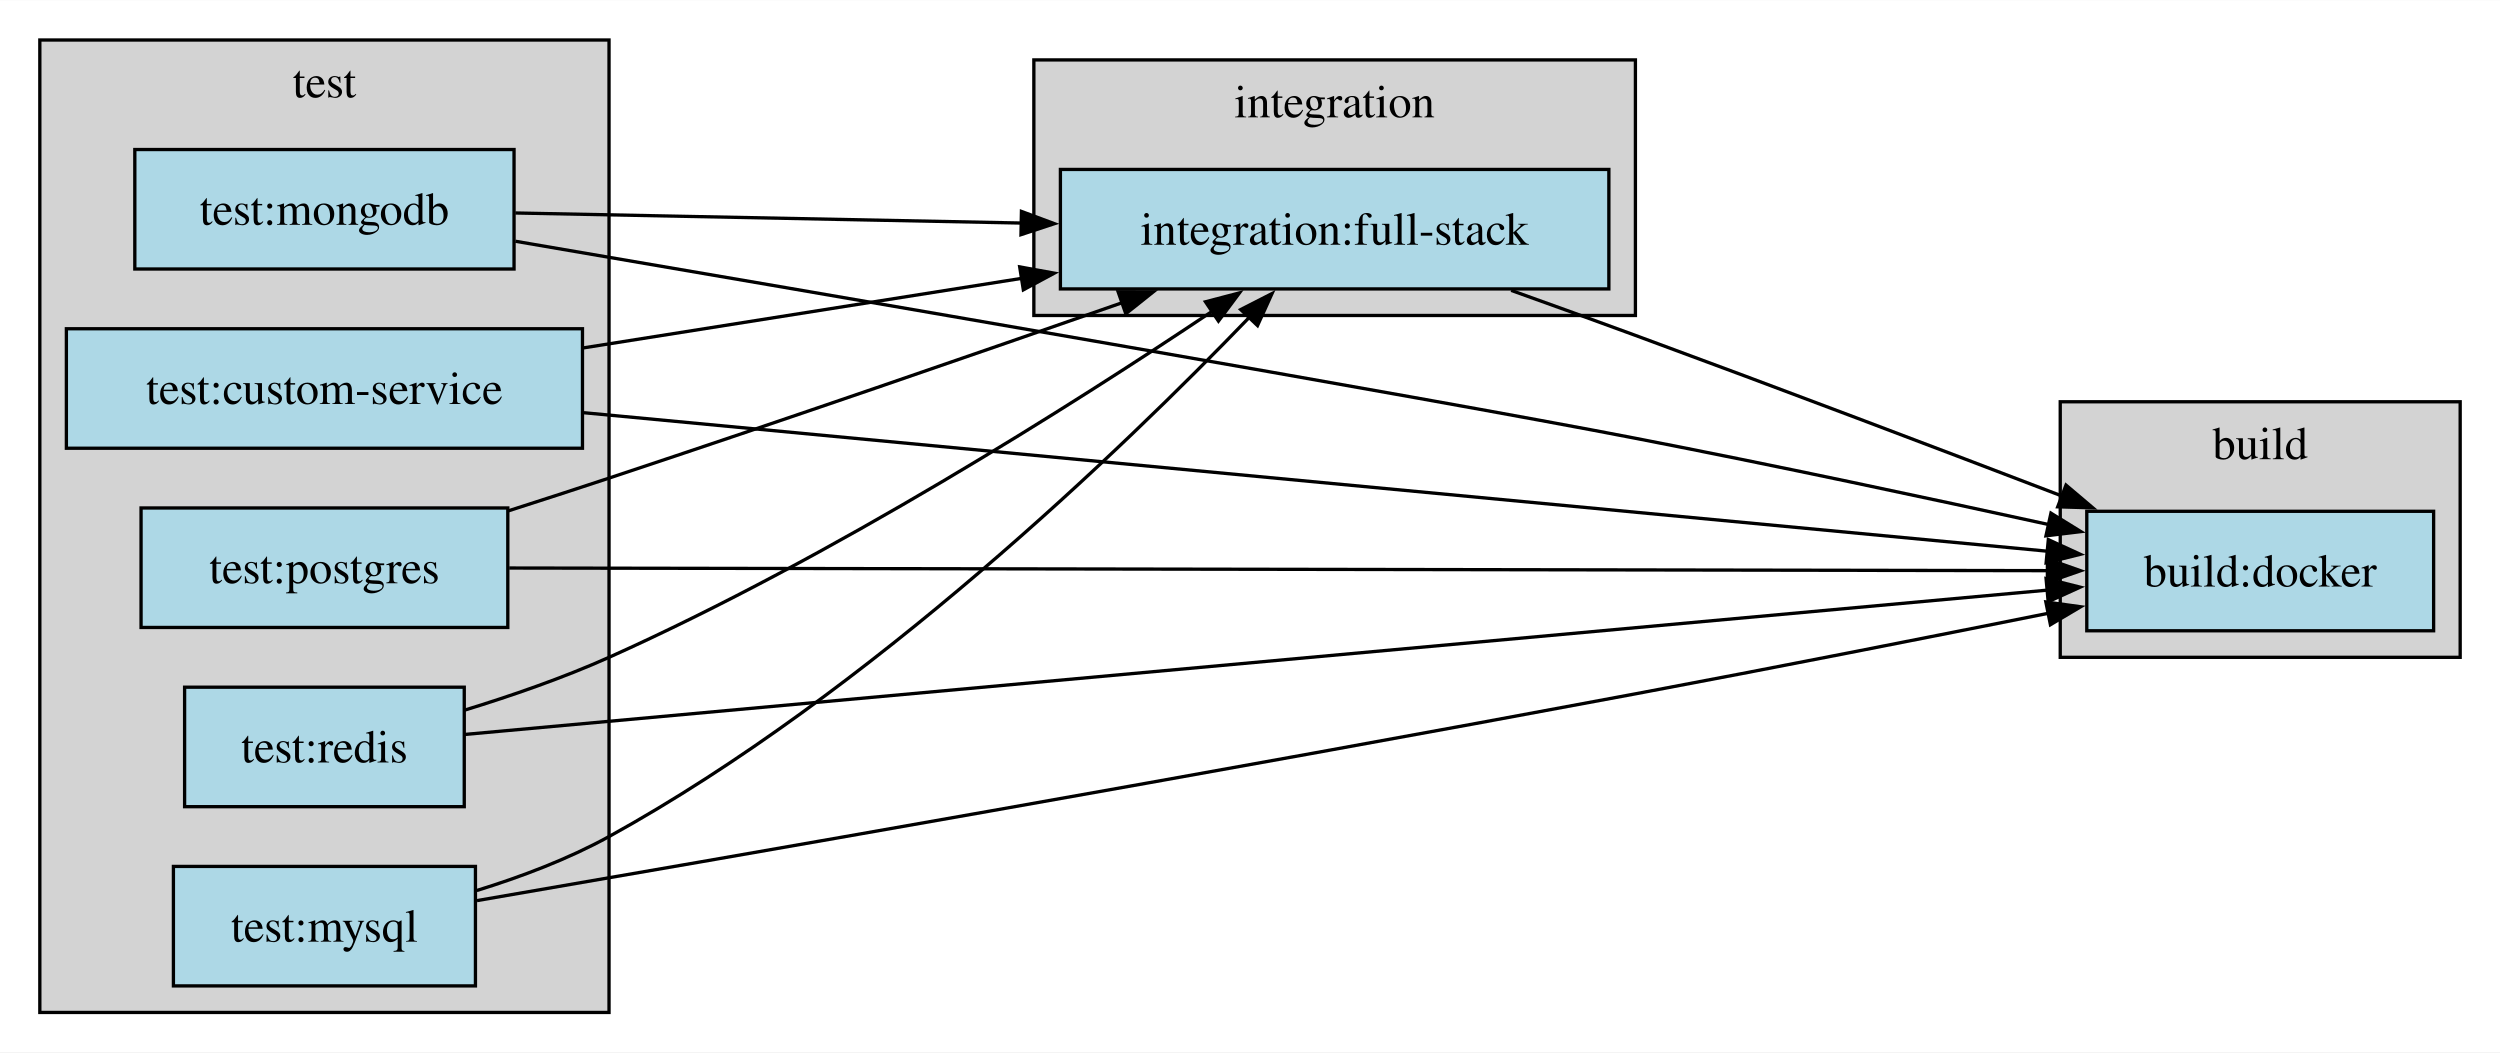
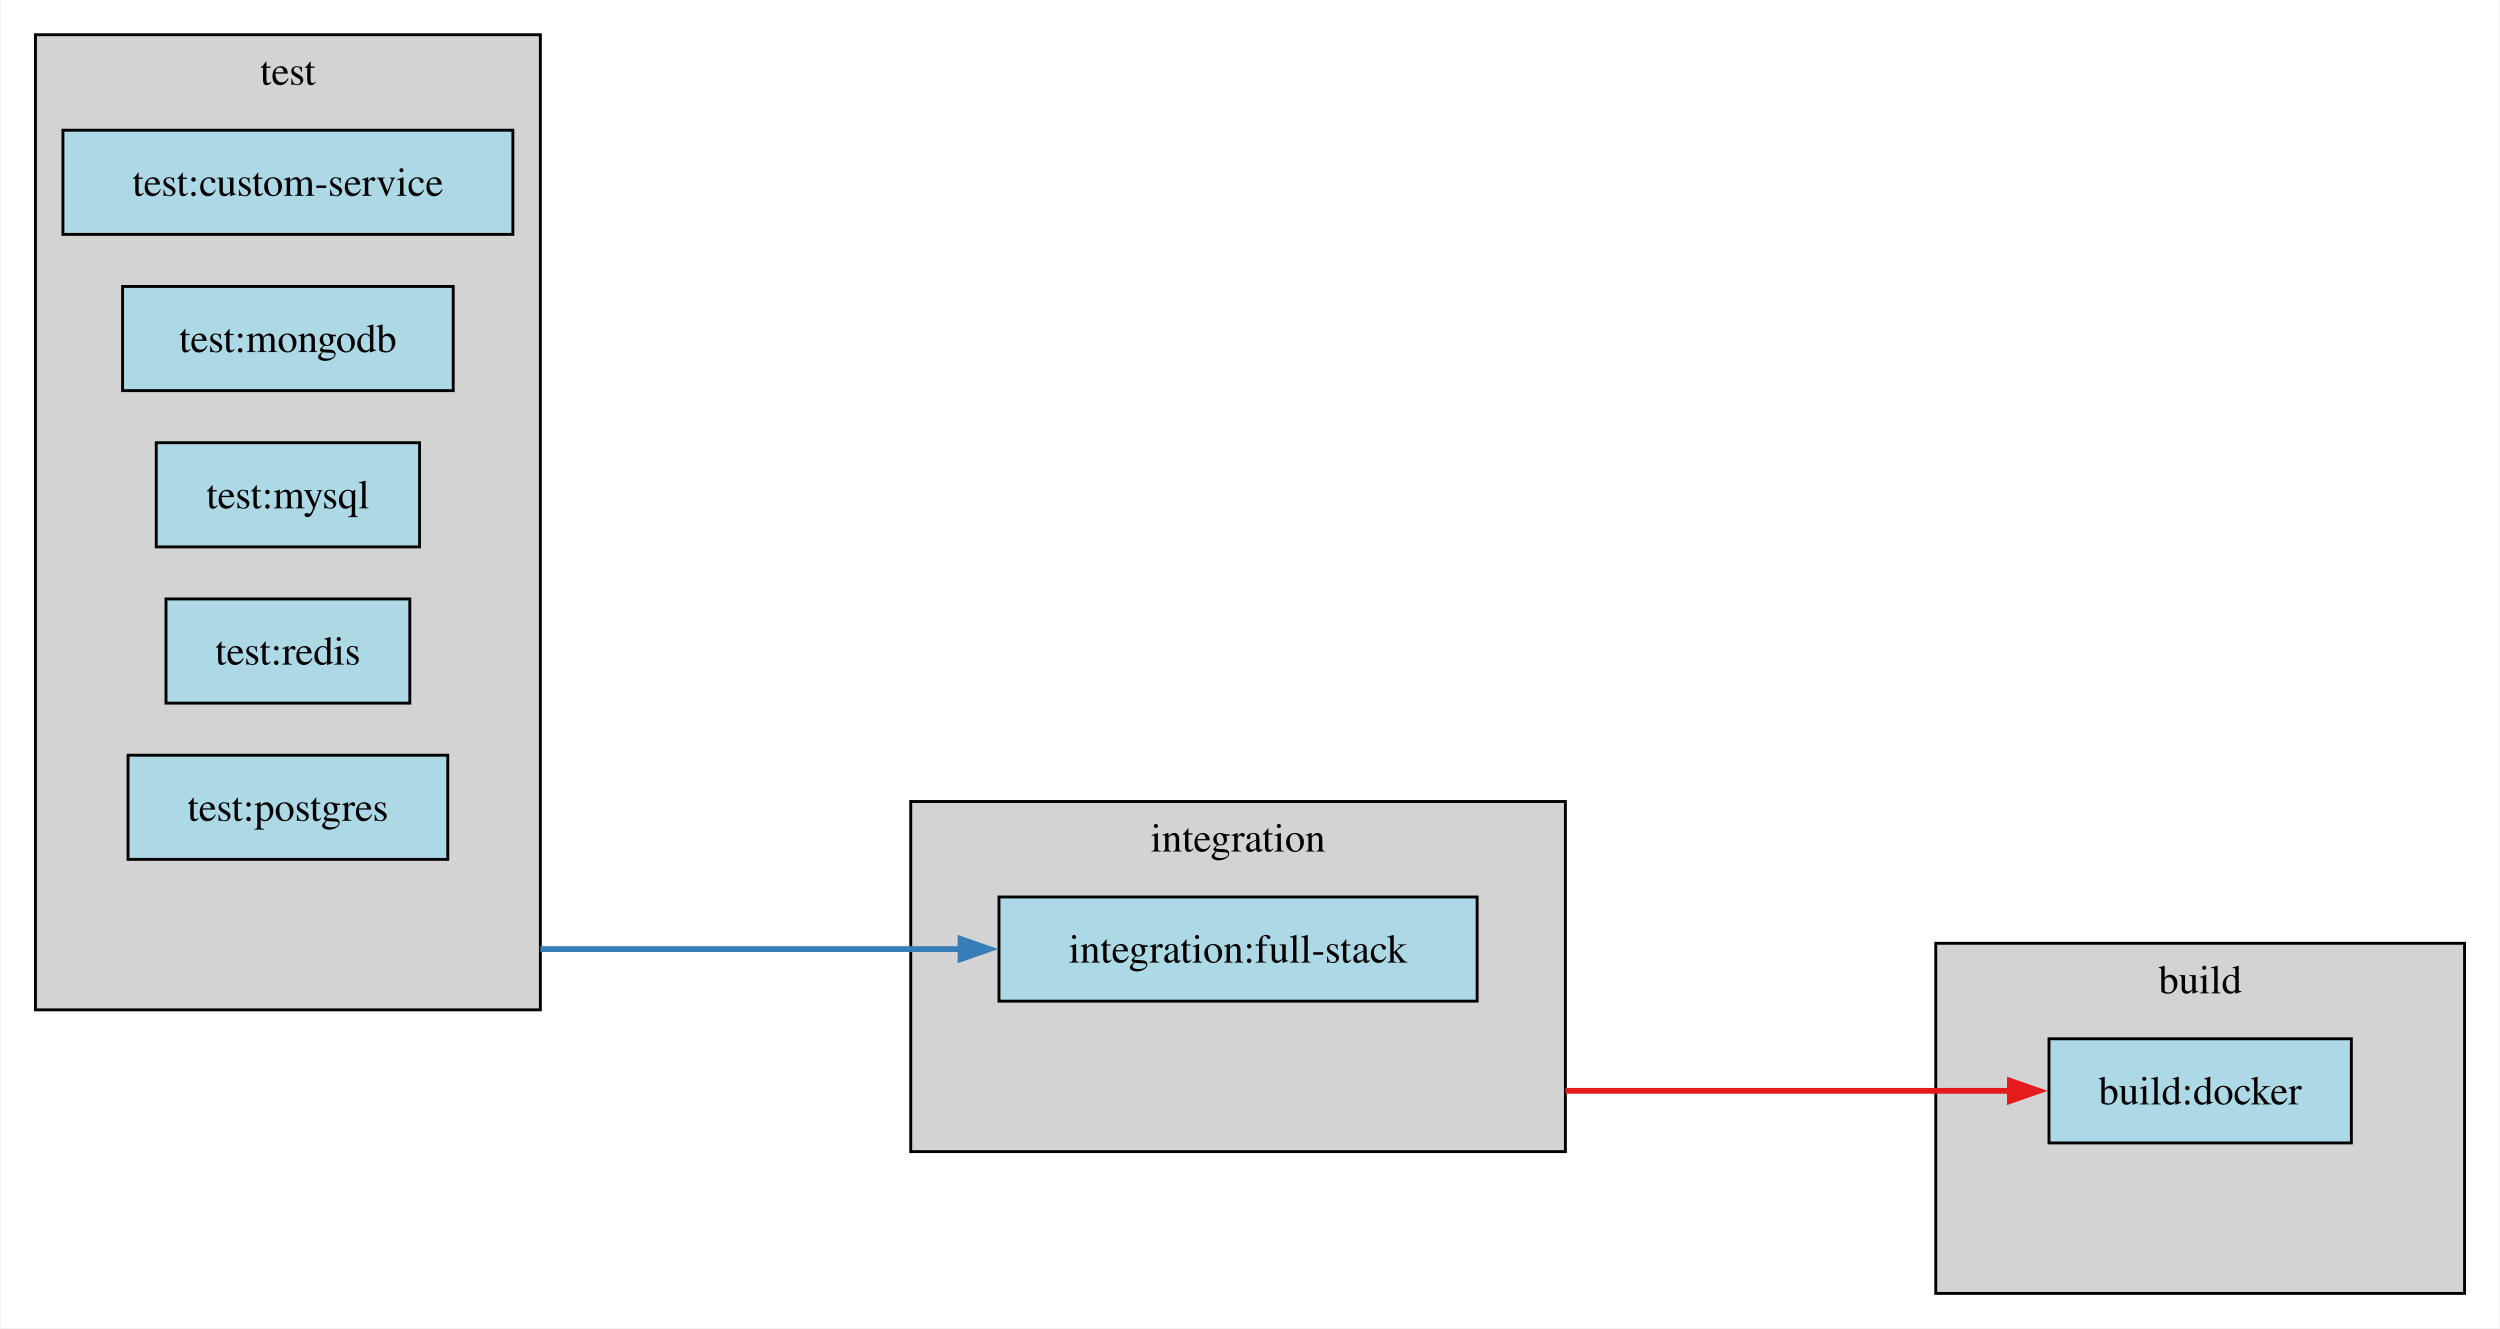
- <svg xmlns="http://www.w3.org/2000/svg" xmlns:xlink="http://www.w3.org/1999/xlink" width="753pt" height="317pt" viewBox="0.00 0.00 753.25 317.00">
-   <g id="graph0" class="graph" transform="scale(1 1) rotate(0) translate(4 313)">
-     <polygon fill="white" stroke="none" points="-4,4 -4,-313 749.25,-313 749.25,4 -4,4" />
+ <svg xmlns="http://www.w3.org/2000/svg" xmlns:xlink="http://www.w3.org/1999/xlink" width="864pt" height="459pt" viewBox="0.00 0.00 863.50 459.00">
+   <g id="graph0" class="graph" transform="scale(1 1) rotate(0) translate(4 455)">
+     <polygon fill="white" stroke="none" points="-4,4 -4,-455 859.5,-455 859.5,4 -4,4" />
    <g id="clust1" class="cluster">
-       <polygon fill="lightgrey" stroke="black" points="8,-8 8,-301 179.5,-301 179.5,-8 8,-8" />
-       <text text-anchor="middle" x="93.75" y="-283.7" font-family="Times,serif" font-size="14.00">test</text>
+       <polygon fill="lightgrey" stroke="black" points="8,-106 8,-443 182.5,-443 182.5,-106 8,-106" />
+       <text text-anchor="middle" x="95.25" y="-425.7" font-family="Times,serif" font-size="14.00">test</text>
    </g>
    <g id="clust2" class="cluster">
-       <polygon fill="lightgrey" stroke="black" points="307.5,-218 307.5,-295 488.75,-295 488.75,-218 307.5,-218" />
-       <text text-anchor="middle" x="398.12" y="-277.7" font-family="Times,serif" font-size="14.00">integration</text>
+       <polygon fill="lightgrey" stroke="black" points="310.5,-57 310.5,-178 536.75,-178 536.75,-57 310.5,-57" />
+       <text text-anchor="middle" x="423.62" y="-160.7" font-family="Times,serif" font-size="14.00">integration</text>
    </g>
    <g id="clust3" class="cluster">
-       <polygon fill="lightgrey" stroke="black" points="616.75,-115 616.75,-192 737.25,-192 737.25,-115 616.75,-115" />
-       <text text-anchor="middle" x="677" y="-174.7" font-family="Times,serif" font-size="14.00">build</text>
+       <polygon fill="lightgrey" stroke="black" points="664.75,-8 664.75,-129 847.5,-129 847.5,-8 664.75,-8" />
+       <text text-anchor="middle" x="756.12" y="-111.7" font-family="Times,serif" font-size="14.00">build</text>
    </g>
-     <g id="node1" class="node">
-       <g id="a_node1">
+     <g id="node8" class="node">
+       <g id="a_node8">
+         <a xlink:title="---&#10;stage: integration&#10;image: python:3.11&#10;services:&#10;- name: postgres:15&#10;  alias: database&#10;- name: redis:7-alpine&#10;  alias: redis&#10;- name: elasticsearch:8.11.0&#10;  alias: search&#10;  command:&#10;  - bin/elasticsearch&#10;  - &quot;-Expack.security.enabled=false&quot;&#10;variables:&#10;  POSTGRES_DB: app_db&#10;  POSTGRES_USER: app_user&#10;  POSTGRES_PASSWORD: app_pass&#10;  DATABASE_URL: postgresql://app_user:app_pass@database:5432/app_db&#10;  REDIS_URL: redis://redis:6379&#10;  ELASTICSEARCH_URL: http://search:9200&#10;script:&#10;- pip install psycopg2-binary redis elasticsearch&#10;- echo &quot;Testing all service connections...&quot;&#10;- python -c &quot;import psycopg2; conn = psycopg2.connect('$DATABASE_URL'); print('PostgreSQL&#10;  OK')&quot;&#10;- python -c &quot;import redis; r = redis.from_url('$REDIS_URL'); r.ping(); print('Redis&#10;  OK')&quot;&#10;- sleep 10&#10;- python -c &quot;from elasticsearch import Elasticsearch; es = Elasticsearch(['$ELASTICSEARCH_URL']);&#10;  print('Elasticsearch OK')&quot;&#10;- echo &quot;Running full integration tests...&quot;&#10;">
+           <polygon fill="lightblue" stroke="black" points="506.25,-145 341,-145 341,-109 506.25,-109 506.25,-145" />
+           <text text-anchor="middle" x="423.62" y="-122.33" font-family="Times,serif" font-size="14.00">integration:full-stack</text>
+         </a>
+       </g>
+     </g>
+     <g id="edge1" class="edge">
+       <path fill="none" stroke="#377eb8" stroke-width="2" d="M182.5,-127C227.76,-127 283.27,-127 329.51,-127" />
+       <polygon fill="#377eb8" stroke="#377eb8" stroke-width="2" points="327.71,-130.5 337.71,-127 327.71,-123.5 327.71,-130.5" />
+     </g>
+     <g id="node2" class="node">
+       <g id="a_node2">
        <a xlink:title="---&#10;stage: test&#10;image: ruby:3.2&#10;services:&#10;- name: postgres:15&#10;  alias: db&#10;variables:&#10;  POSTGRES_DB: test_database&#10;  POSTGRES_USER: test_user&#10;  POSTGRES_PASSWORD: test_password&#10;  DATABASE_URL: postgresql://test_user:test_password@db:5432/test_database&#10;script:&#10;- apt-get update -qq &amp;&amp; apt-get install -y postgresql-client&#10;- echo &quot;Testing PostgreSQL connection...&quot;&#10;- PGPASSWORD=$POSTGRES_PASSWORD psql -h db -U test_user -d test_database -c &quot;SELECT&#10;  version();&quot;&#10;- echo &quot;Running database migrations...&quot;&#10;- echo &quot;Running tests against database...&quot;&#10;">
-           <polygon fill="lightblue" stroke="black" points="149,-160 38.5,-160 38.5,-124 149,-124 149,-160" />
-           <text text-anchor="middle" x="93.75" y="-137.32" font-family="Times,serif" font-size="14.00">test:postgres</text>
+           <polygon fill="lightblue" stroke="black" points="150.5,-194 40,-194 40,-158 150.5,-158 150.5,-194" />
+           <text text-anchor="middle" x="95.25" y="-171.32" font-family="Times,serif" font-size="14.00">test:postgres</text>
+         </a>
+       </g>
+     </g>
+     <g id="node3" class="node">
+       <g id="a_node3">
+         <a xlink:title="---&#10;stage: test&#10;image: node:18&#10;services:&#10;- name: redis:7-alpine&#10;  alias: cache&#10;variables:&#10;  REDIS_URL: redis://cache:6379&#10;script:&#10;- apt-get update -qq &amp;&amp; apt-get install -y redis-tools&#10;- echo &quot;Testing Redis connection...&quot;&#10;- redis-cli -h cache ping&#10;- redis-cli -h cache SET test_key &quot;test_value&quot;&#10;- redis-cli -h cache GET test_key&#10;- echo &quot;Running cache integration tests...&quot;&#10;">
+           <polygon fill="lightblue" stroke="black" points="137.38,-248 53.12,-248 53.12,-212 137.38,-212 137.38,-248" />
+           <text text-anchor="middle" x="95.25" y="-225.32" font-family="Times,serif" font-size="14.00">test:redis</text>
+         </a>
+       </g>
+     </g>
+     <g id="node4" class="node">
+       <g id="a_node4">
+         <a xlink:title="---&#10;stage: test&#10;image: ruby:3.2&#10;services:&#10;- name: mysql:8.0&#10;  alias: mysql&#10;variables:&#10;  MYSQL_ROOT_PASSWORD: root_password&#10;  MYSQL_DATABASE: test_db&#10;  MYSQL_USER: test_user&#10;  MYSQL_PASSWORD: test_pass&#10;  DATABASE_URL: mysql2://test_user:test_pass@mysql:3306/test_db&#10;script:&#10;- apt-get update -qq &amp;&amp; apt-get install -y default-mysql-client&#10;- echo &quot;Waiting for MySQL to be ready...&quot;&#10;- sleep 10&#10;- mysql -h mysql -u test_user -ptest_pass test_db -e &quot;SELECT 'MySQL connection successful';&quot;&#10;- echo &quot;Running MySQL tests...&quot;&#10;">
+           <polygon fill="lightblue" stroke="black" points="140.75,-302 49.75,-302 49.75,-266 140.75,-266 140.75,-302" />
+           <text text-anchor="middle" x="95.25" y="-279.32" font-family="Times,serif" font-size="14.00">test:mysql</text>
+         </a>
+       </g>
+     </g>
+     <g id="node5" class="node">
+       <g id="a_node5">
+         <a xlink:title="---&#10;stage: test&#10;image: node:18&#10;services:&#10;- name: mongo:7&#10;  alias: mongodb&#10;variables:&#10;  MONGODB_URL: mongodb://mongodb:27017/test_db&#10;script:&#10;- apt-get update -qq &amp;&amp; apt-get install -y curl gnupg&#10;- curl -fsSL https://www.mongodb.org/static/pgp/server-7.0.asc | gpg --dearmor -o&#10;  /usr/share/keyrings/mongodb-archive-keyring.gpg&#10;- echo &quot;deb [signed-by=/usr/share/keyrings/mongodb-archive-keyring.gpg] http://repo.mongodb.org/apt/debian&#10;  bullseye/mongodb-org/7.0 main&quot; | tee /etc/apt/sources.list.d/mongodb-org-7.0.list&#10;- apt-get update -qq &amp;&amp; apt-get install -y mongodb-mongosh&#10;- echo &quot;Testing MongoDB connection...&quot;&#10;- mongosh $MONGODB_URL --eval &quot;db.version()&quot;&#10;- echo &quot;Running MongoDB tests...&quot;&#10;">
+           <polygon fill="lightblue" stroke="black" points="152.38,-356 38.12,-356 38.12,-320 152.38,-320 152.38,-356" />
+           <text text-anchor="middle" x="95.25" y="-333.32" font-family="Times,serif" font-size="14.00">test:mongodb</text>
        </a>
      </g>
    </g>
    <g id="node6" class="node">
      <g id="a_node6">
-         <a xlink:title="---&#10;stage: integration&#10;image: python:3.11&#10;services:&#10;- name: postgres:15&#10;  alias: database&#10;- name: redis:7-alpine&#10;  alias: redis&#10;- name: elasticsearch:8.11.0&#10;  alias: search&#10;  command:&#10;  - bin/elasticsearch&#10;  - &quot;-Expack.security.enabled=false&quot;&#10;variables:&#10;  POSTGRES_DB: app_db&#10;  POSTGRES_USER: app_user&#10;  POSTGRES_PASSWORD: app_pass&#10;  DATABASE_URL: postgresql://app_user:app_pass@database:5432/app_db&#10;  REDIS_URL: redis://redis:6379&#10;  ELASTICSEARCH_URL: http://search:9200&#10;script:&#10;- pip install psycopg2-binary redis elasticsearch&#10;- echo &quot;Testing all service connections...&quot;&#10;- python -c &quot;import psycopg2; conn = psycopg2.connect('$DATABASE_URL'); print('PostgreSQL&#10;  OK')&quot;&#10;- python -c &quot;import redis; r = redis.from_url('$REDIS_URL'); r.ping(); print('Redis&#10;  OK')&quot;&#10;- sleep 10&#10;- python -c &quot;from elasticsearch import Elasticsearch; es = Elasticsearch(['$ELASTICSEARCH_URL']);&#10;  print('Elasticsearch OK')&quot;&#10;- echo &quot;Running full integration tests...&quot;&#10;">
-           <polygon fill="lightblue" stroke="black" points="480.75,-262 315.5,-262 315.5,-226 480.75,-226 480.75,-262" />
-           <text text-anchor="middle" x="398.12" y="-239.32" font-family="Times,serif" font-size="14.00">integration:full-stack</text>
+         <a xlink:title="---&#10;stage: test&#10;image: alpine:3.19&#10;services:&#10;- name: nginx:alpine&#10;  alias: webserver&#10;  entrypoint:&#10;  - nginx&#10;  - &quot;-g&quot;&#10;  - daemon off;&#10;script:&#10;- apk add --no-cache curl&#10;- sleep 5&#10;- echo &quot;Testing custom service with entrypoint...&quot;&#10;- curl -f http://webserver:80 || echo &quot;Service is running&quot;&#10;">
+           <polygon fill="lightblue" stroke="black" points="173,-410 17.5,-410 17.5,-374 173,-374 173,-410" />
+           <text text-anchor="middle" x="95.25" y="-387.32" font-family="Times,serif" font-size="14.00">test:custom-service</text>
        </a>
      </g>
    </g>
-     <g id="edge1" class="edge">
-       <path fill="none" stroke="black" d="M149.06,-159.1C159.19,-162.34 169.68,-165.74 179.5,-169 231.78,-186.33 290.84,-206.74 334.23,-221.89" />
-       <polygon fill="black" stroke="black" points="332.89,-225.13 343.49,-225.12 335.2,-218.52 332.89,-225.13" />
-     </g>
-     <g id="node7" class="node">
-       <g id="a_node7">
+     <g id="node10" class="node">
+       <g id="a_node10">
        <a xlink:title="---&#10;stage: build&#10;image: docker:24-cli&#10;services:&#10;- name: docker:24-dind&#10;  alias: docker&#10;variables:&#10;  DOCKER_HOST: tcp://docker:2376&#10;  DOCKER_TLS_CERTDIR: &quot;/certs&quot;&#10;  DOCKER_TLS_VERIFY: 1&#10;  DOCKER_CERT_PATH: &quot;$DOCKER_TLS_CERTDIR/client&quot;&#10;  IMAGE_TAG: &quot;$CI_COMMIT_SHORT_SHA&quot;&#10;script:&#10;- echo &quot;Building Docker image...&quot;&#10;- docker info&#10;- |&#10;  cat &gt; Dockerfile &lt;&lt;EOF&#10;  FROM alpine:3.19&#10;  RUN apk add --no-cache curl&#10;  CMD [&quot;echo&quot;, &quot;Hello from Docker&quot;]&#10;  EOF&#10;- docker build -t test-app:$IMAGE_TAG .&#10;- docker images&#10;- docker run --rm test-app:$IMAGE_TAG&#10;- echo &quot;Docker build completed successfully&quot;&#10;">
-           <polygon fill="lightblue" stroke="black" points="729.25,-159 624.75,-159 624.75,-123 729.25,-123 729.25,-159" />
-           <text text-anchor="middle" x="677" y="-136.32" font-family="Times,serif" font-size="14.00">build:docker</text>
-         </a>
-       </g>
-     </g>
-     <g id="edge6" class="edge">
-       <path fill="none" stroke="black" d="M149.43,-141.91C257.63,-141.72 498.44,-141.31 613.04,-141.11" />
-       <polygon fill="black" stroke="black" points="612.89,-144.61 622.88,-141.09 612.87,-137.61 612.89,-144.61" />
-     </g>
-     <g id="node2" class="node">
-       <g id="a_node2">
-         <a xlink:title="---&#10;stage: test&#10;image: node:18&#10;services:&#10;- name: redis:7-alpine&#10;  alias: cache&#10;variables:&#10;  REDIS_URL: redis://cache:6379&#10;script:&#10;- apt-get update -qq &amp;&amp; apt-get install -y redis-tools&#10;- echo &quot;Testing Redis connection...&quot;&#10;- redis-cli -h cache ping&#10;- redis-cli -h cache SET test_key &quot;test_value&quot;&#10;- redis-cli -h cache GET test_key&#10;- echo &quot;Running cache integration tests...&quot;&#10;">
-           <polygon fill="lightblue" stroke="black" points="135.88,-106 51.62,-106 51.62,-70 135.88,-70 135.88,-106" />
-           <text text-anchor="middle" x="93.75" y="-83.33" font-family="Times,serif" font-size="14.00">test:redis</text>
+           <polygon fill="lightblue" stroke="black" points="808.38,-96 703.88,-96 703.88,-60 808.38,-60 808.38,-96" />
+           <text text-anchor="middle" x="756.12" y="-73.33" font-family="Times,serif" font-size="14.00">build:docker</text>
        </a>
      </g>
    </g>
    <g id="edge2" class="edge">
-       <path fill="none" stroke="black" d="M135.97,-99.08C150.04,-103.4 165.69,-108.81 179.5,-115 246.65,-145.13 319.13,-191.08 361.2,-219.24" />
-       <polygon fill="black" stroke="black" points="359.21,-222.12 369.45,-224.8 363.12,-216.31 359.21,-222.12" />
-     </g>
-     <g id="edge7" class="edge">
-       <path fill="none" stroke="black" d="M136.09,-91.77C236.46,-100.92 493.58,-124.37 613.13,-135.27" />
-       <polygon fill="black" stroke="black" points="612.48,-138.72 622.75,-136.14 613.11,-131.75 612.48,-138.72" />
-     </g>
-     <g id="node3" class="node">
-       <g id="a_node3">
-         <a xlink:title="---&#10;stage: test&#10;image: ruby:3.2&#10;services:&#10;- name: mysql:8.0&#10;  alias: mysql&#10;variables:&#10;  MYSQL_ROOT_PASSWORD: root_password&#10;  MYSQL_DATABASE: test_db&#10;  MYSQL_USER: test_user&#10;  MYSQL_PASSWORD: test_pass&#10;  DATABASE_URL: mysql2://test_user:test_pass@mysql:3306/test_db&#10;script:&#10;- apt-get update -qq &amp;&amp; apt-get install -y default-mysql-client&#10;- echo &quot;Waiting for MySQL to be ready...&quot;&#10;- sleep 10&#10;- mysql -h mysql -u test_user -ptest_pass test_db -e &quot;SELECT 'MySQL connection successful';&quot;&#10;- echo &quot;Running MySQL tests...&quot;&#10;">
-           <polygon fill="lightblue" stroke="black" points="139.25,-52 48.25,-52 48.25,-16 139.25,-16 139.25,-52" />
-           <text text-anchor="middle" x="93.75" y="-29.32" font-family="Times,serif" font-size="14.00">test:mysql</text>
-         </a>
-       </g>
-     </g>
-     <g id="edge3" class="edge">
-       <path fill="none" stroke="black" d="M139.65,-44.74C152.93,-48.84 167.19,-54.22 179.5,-61 257.87,-104.2 334.38,-177.99 372.36,-217.38" />
-       <polygon fill="black" stroke="black" points="369.82,-219.78 379.26,-224.6 374.89,-214.95 369.82,-219.78" />
-     </g>
-     <g id="edge9" class="edge">
-       <path fill="none" stroke="black" d="M139.71,-41.7C212.92,-54.3 362.43,-80.3 488.75,-104 530.37,-111.81 577.09,-121.04 613.45,-128.33" />
-       <polygon fill="black" stroke="black" points="612.41,-131.69 622.91,-130.23 613.79,-124.83 612.41,-131.69" />
-     </g>
-     <g id="node4" class="node">
-       <g id="a_node4">
-         <a xlink:title="---&#10;stage: test&#10;image: node:18&#10;services:&#10;- name: mongo:7&#10;  alias: mongodb&#10;variables:&#10;  MONGODB_URL: mongodb://mongodb:27017/test_db&#10;script:&#10;- apt-get update -qq &amp;&amp; apt-get install -y curl gnupg&#10;- curl -fsSL https://www.mongodb.org/static/pgp/server-7.0.asc | gpg --dearmor -o&#10;  /usr/share/keyrings/mongodb-archive-keyring.gpg&#10;- echo &quot;deb [signed-by=/usr/share/keyrings/mongodb-archive-keyring.gpg] http://repo.mongodb.org/apt/debian&#10;  bullseye/mongodb-org/7.0 main&quot; | tee /etc/apt/sources.list.d/mongodb-org-7.0.list&#10;- apt-get update -qq &amp;&amp; apt-get install -y mongodb-mongosh&#10;- echo &quot;Testing MongoDB connection...&quot;&#10;- mongosh $MONGODB_URL --eval &quot;db.version()&quot;&#10;- echo &quot;Running MongoDB tests...&quot;&#10;">
-           <polygon fill="lightblue" stroke="black" points="150.88,-268 36.62,-268 36.62,-232 150.88,-232 150.88,-268" />
-           <text text-anchor="middle" x="93.75" y="-245.32" font-family="Times,serif" font-size="14.00">test:mongodb</text>
-         </a>
-       </g>
-     </g>
-     <g id="edge4" class="edge">
-       <path fill="none" stroke="black" d="M151.27,-248.88C194.09,-248.03 253.85,-246.84 303.74,-245.85" />
-       <polygon fill="black" stroke="black" points="303.76,-249.35 313.69,-245.66 303.62,-242.35 303.76,-249.35" />
-     </g>
-     <g id="edge10" class="edge">
-       <path fill="none" stroke="black" d="M151.3,-240.36C244.16,-224.49 425.01,-193.38 488.75,-181 530.45,-172.9 577.17,-162.92 613.52,-154.95" />
-       <polygon fill="black" stroke="black" points="613.95,-158.44 622.97,-152.88 612.45,-151.61 613.95,-158.44" />
-     </g>
-     <g id="node5" class="node">
-       <g id="a_node5">
-         <a xlink:title="---&#10;stage: test&#10;image: alpine:3.19&#10;services:&#10;- name: nginx:alpine&#10;  alias: webserver&#10;  entrypoint:&#10;  - nginx&#10;  - &quot;-g&quot;&#10;  - daemon off;&#10;script:&#10;- apk add --no-cache curl&#10;- sleep 5&#10;- echo &quot;Testing custom service with entrypoint...&quot;&#10;- curl -f http://webserver:80 || echo &quot;Service is running&quot;&#10;">
-           <polygon fill="lightblue" stroke="black" points="171.5,-214 16,-214 16,-178 171.5,-178 171.5,-214" />
-           <text text-anchor="middle" x="93.75" y="-191.32" font-family="Times,serif" font-size="14.00">test:custom-service</text>
-         </a>
-       </g>
-     </g>
-     <g id="edge5" class="edge">
-       <path fill="none" stroke="black" d="M171.83,-208.24C212.07,-214.62 261.61,-222.49 303.98,-229.21" />
-       <polygon fill="black" stroke="black" points="303.23,-232.64 313.66,-230.75 304.33,-225.73 303.23,-232.64" />
-     </g>
-     <g id="edge11" class="edge">
-       <path fill="none" stroke="black" d="M171.94,-188.7C288.14,-177.7 505.8,-157.1 613.02,-146.96" />
-       <polygon fill="black" stroke="black" points="613.16,-150.46 622.79,-146.04 612.5,-143.49 613.16,-150.46" />
-     </g>
-     <g id="edge8" class="edge">
-       <path fill="none" stroke="black" d="M451.32,-225.56C463.61,-221.16 476.66,-216.45 488.75,-212 531.96,-196.1 580.57,-177.65 617.43,-163.54" />
-       <polygon fill="black" stroke="black" points="618.49,-166.89 626.58,-160.04 615.99,-160.35 618.49,-166.89" />
+       <path fill="none" stroke="#e41a1c" stroke-width="2" d="M536.75,-78C588.59,-78 648.25,-78 692.09,-78" />
+       <polygon fill="#e41a1c" stroke="#e41a1c" stroke-width="2" points="690.37,-81.5 700.37,-78 690.37,-74.5 690.37,-81.5" />
    </g>
  </g>
</svg>
